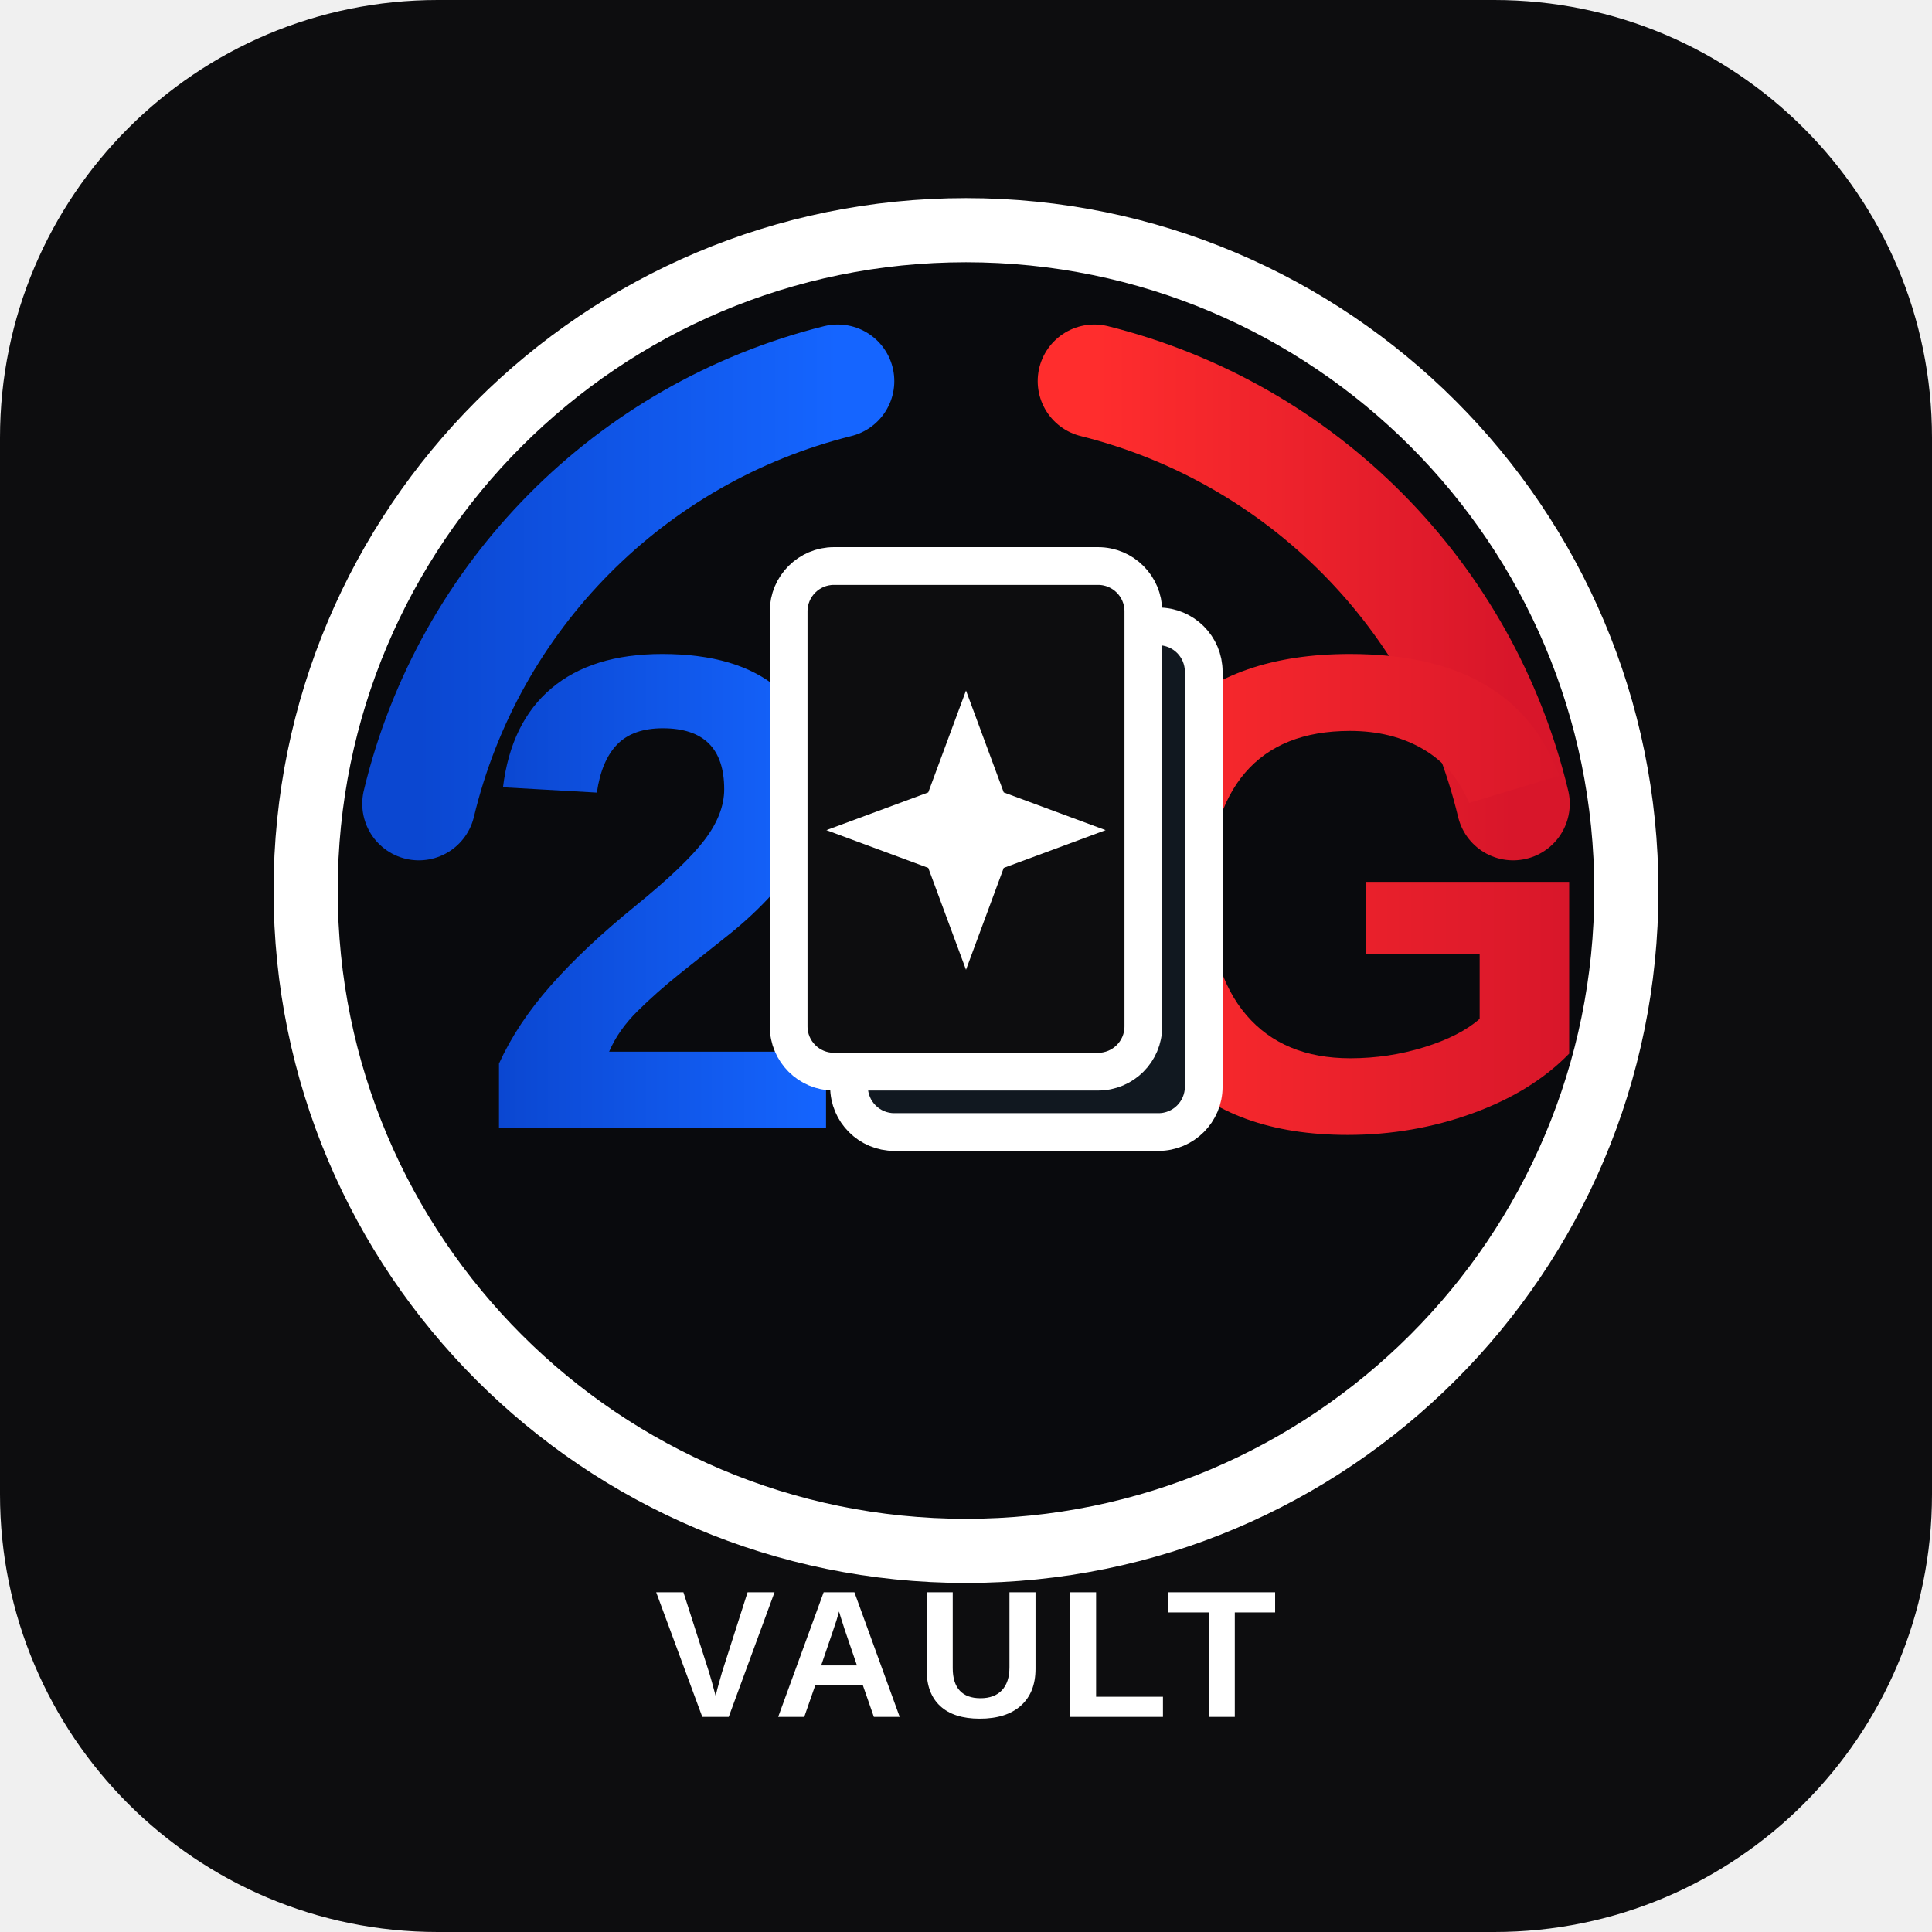
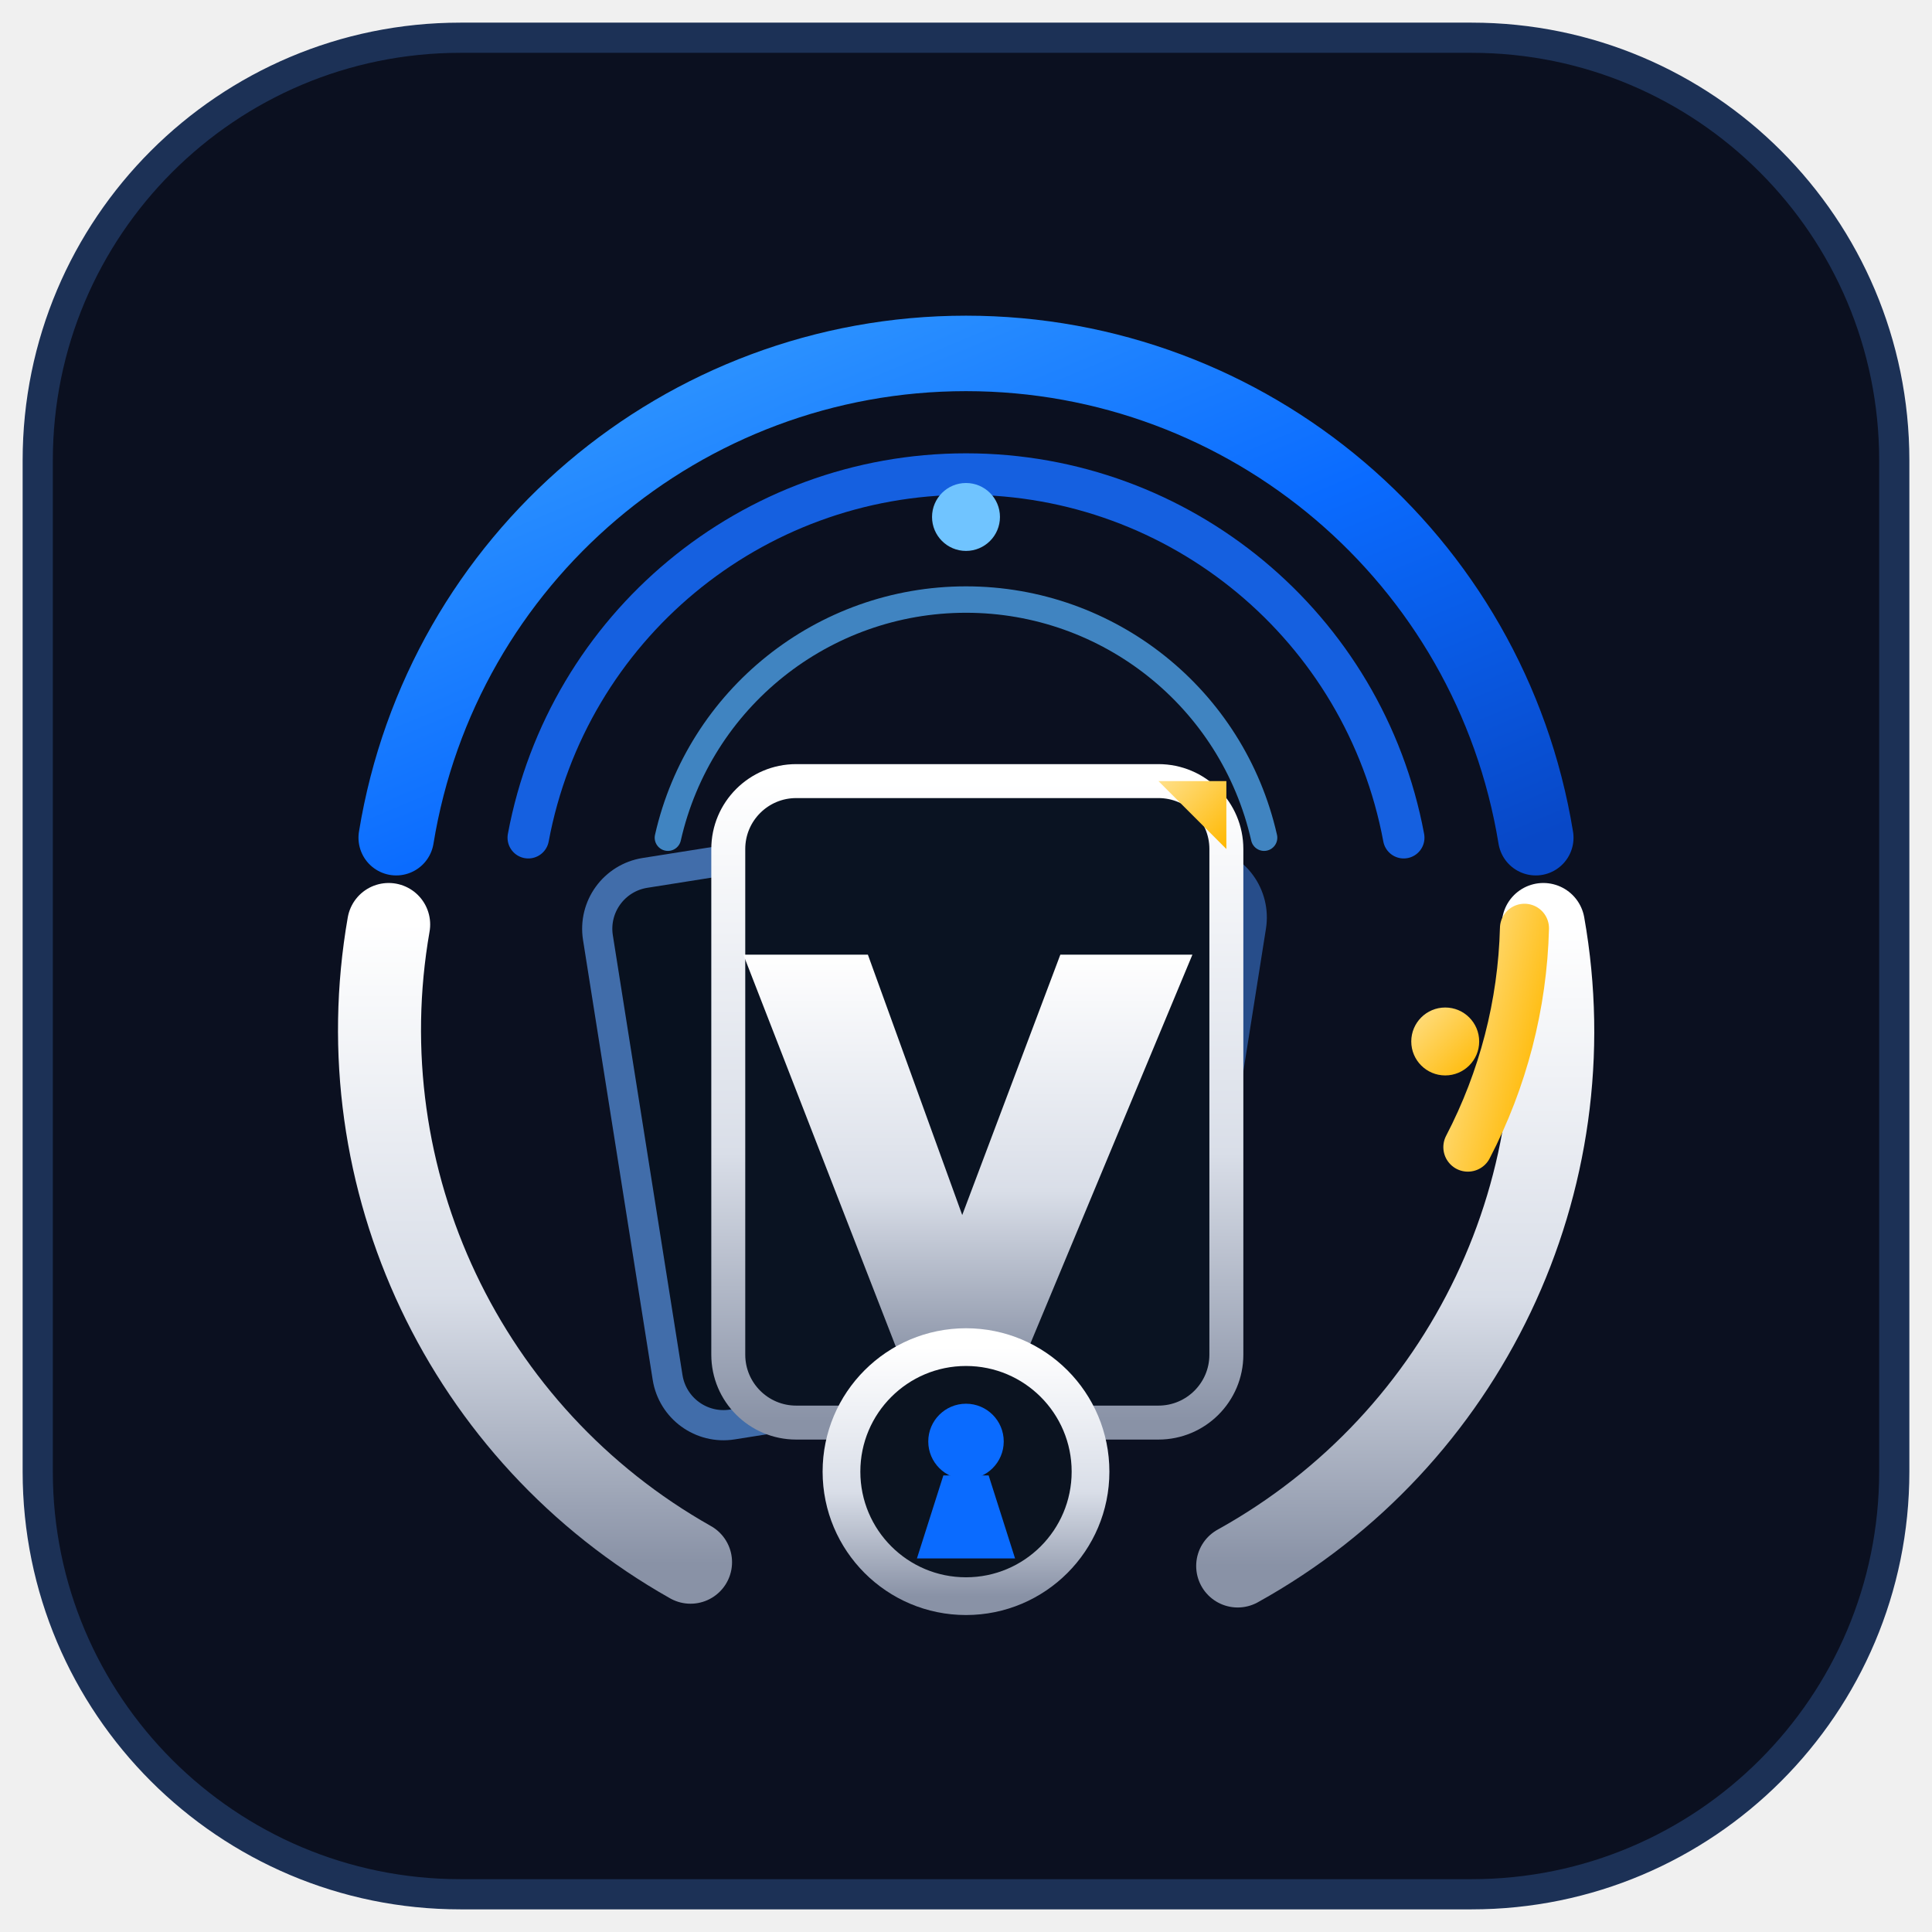
<svg xmlns="http://www.w3.org/2000/svg" viewBox="0 0 512 512">
  <defs>
-     <linearGradient id="b" x1="0" x2="1">
-       <stop stop-color="#0B47D1" />
-       <stop offset="1" stop-color="#1565FF" />
+     <linearGradient id="b" x1="0" y1="0" x2="1" y2="1">
+       <stop stop-color="#38A0FF" />
+       <stop offset=".55" stop-color="#0A6BFF" />
+       <stop offset="1" stop-color="#0848C7" />
    </linearGradient>
-     <linearGradient id="r" x1="0" x2="1">
-       <stop stop-color="#FF2D2D" />
-       <stop offset="1" stop-color="#D8162A" />
+     <linearGradient id="s" x1="0" y1="0" x2="0" y2="1">
+       <stop stop-color="#FFF" />
+       <stop offset=".58" stop-color="#D9DEE8" />
+       <stop offset="1" stop-color="#8992A6" />
+     </linearGradient>
+     <linearGradient id="g" x1="0" y1="0" x2="1" y2="1">
+       <stop stop-color="#FFE08A" />
+       <stop offset="1" stop-color="#FFB800" />
    </linearGradient>
  </defs>
-   <rect width="512" height="512" rx="116" fill="#0D0D0F" />
-   <circle cx="256" cy="236" r="175" fill="#090A0D" stroke="#FFFFFF" stroke-width="17" />
-   <path d="M111 213a152 152 0 0 1 111-112" fill="none" stroke="url(#b)" stroke-width="30" stroke-linecap="round" />
-   <path d="M290 101a152 152 0 0 1 111 112" fill="none" stroke="url(#r)" stroke-width="30" stroke-linecap="round" />
-   <text x="126" y="299" font-family="Arial Black,Arial" font-size="180" font-weight="900" fill="url(#b)">2</text>
-   <text x="287" y="299" font-family="Arial Black,Arial" font-size="180" font-weight="900" fill="url(#r)">G</text>
-   <g transform="translate(207 148)">
-     <rect x="18" y="18" width="94" height="134" rx="12" fill="#111820" stroke="#FFFFFF" stroke-width="10" />
-     <rect x="2" y="2" width="94" height="134" rx="12" fill="#0D0D0F" stroke="#FFFFFF" stroke-width="10" />
-     <path d="M49 35l10 27 27 10-27 10-10 27-10-27-27-10 27-10z" fill="#FFFFFF" />
+   <rect x="10" y="10" width="492" height="492" rx="112" fill="#0B1020" stroke="#1C3156" stroke-width="8" />
+   <path d="M105 222a153 153 0 0 1 302 0" fill="none" stroke="url(#b)" stroke-width="20" stroke-linecap="round" />
+   <path d="M140 222a118 118 0 0 1 232 0" fill="none" stroke="#166DFF" stroke-width="11" stroke-linecap="round" opacity=".86" />
+   <path d="M177 222a81 81 0 0 1 158 0" fill="none" stroke="#54B2FF" stroke-width="7" stroke-linecap="round" opacity=".72" />
+   <circle cx="256" cy="137" r="9" fill="#70C4FF" />
+   <path d="M103 245a162 162 0 0 0 80 169" fill="none" stroke="url(#s)" stroke-width="22" stroke-linecap="round" />
+   <path d="M409 245a162 162 0 0 1-81 170" fill="none" stroke="url(#s)" stroke-width="22" stroke-linecap="round" />
+   <path d="M389 304a133 133 0 0 0 15-58" fill="none" stroke="url(#g)" stroke-width="13" stroke-linecap="round" />
+   <g transform="translate(165 190)">
+     <rect x="2" y="34" width="112" height="148" rx="15" fill="#08111F" stroke="#416DAA" stroke-width="8" transform="rotate(-9 58 108)" />
+     <rect x="46" y="31" width="112" height="148" rx="15" fill="#08111F" stroke="#274D8A" stroke-width="8" transform="rotate(9 102 105)" />
+     <rect x="28" y="17" width="132" height="170" rx="18" fill="#0A1322" stroke="url(#s)" stroke-width="9" />
+     <path d="M142 17h18v18z" fill="url(#g)" />
  </g>
-   <text x="256" y="455" text-anchor="middle" font-family="Arial Black,Arial" font-size="48" font-weight="900" fill="#FFFFFF" letter-spacing="3">VAULT</text>
+   <path d="M197 253l42 108h32l45-108h-35l-26 69-25-69z" fill="url(#s)" />
+   <circle cx="256" cy="390" r="33" fill="#0B1320" stroke="url(#s)" stroke-width="10" />
+   <circle cx="256" cy="382" r="10" fill="#0A6BFF" />
+   <path d="M250 391h12l7 22h-26z" fill="#0A6BFF" />
+   <circle cx="383" cy="276" r="9" fill="url(#g)" />
</svg>
